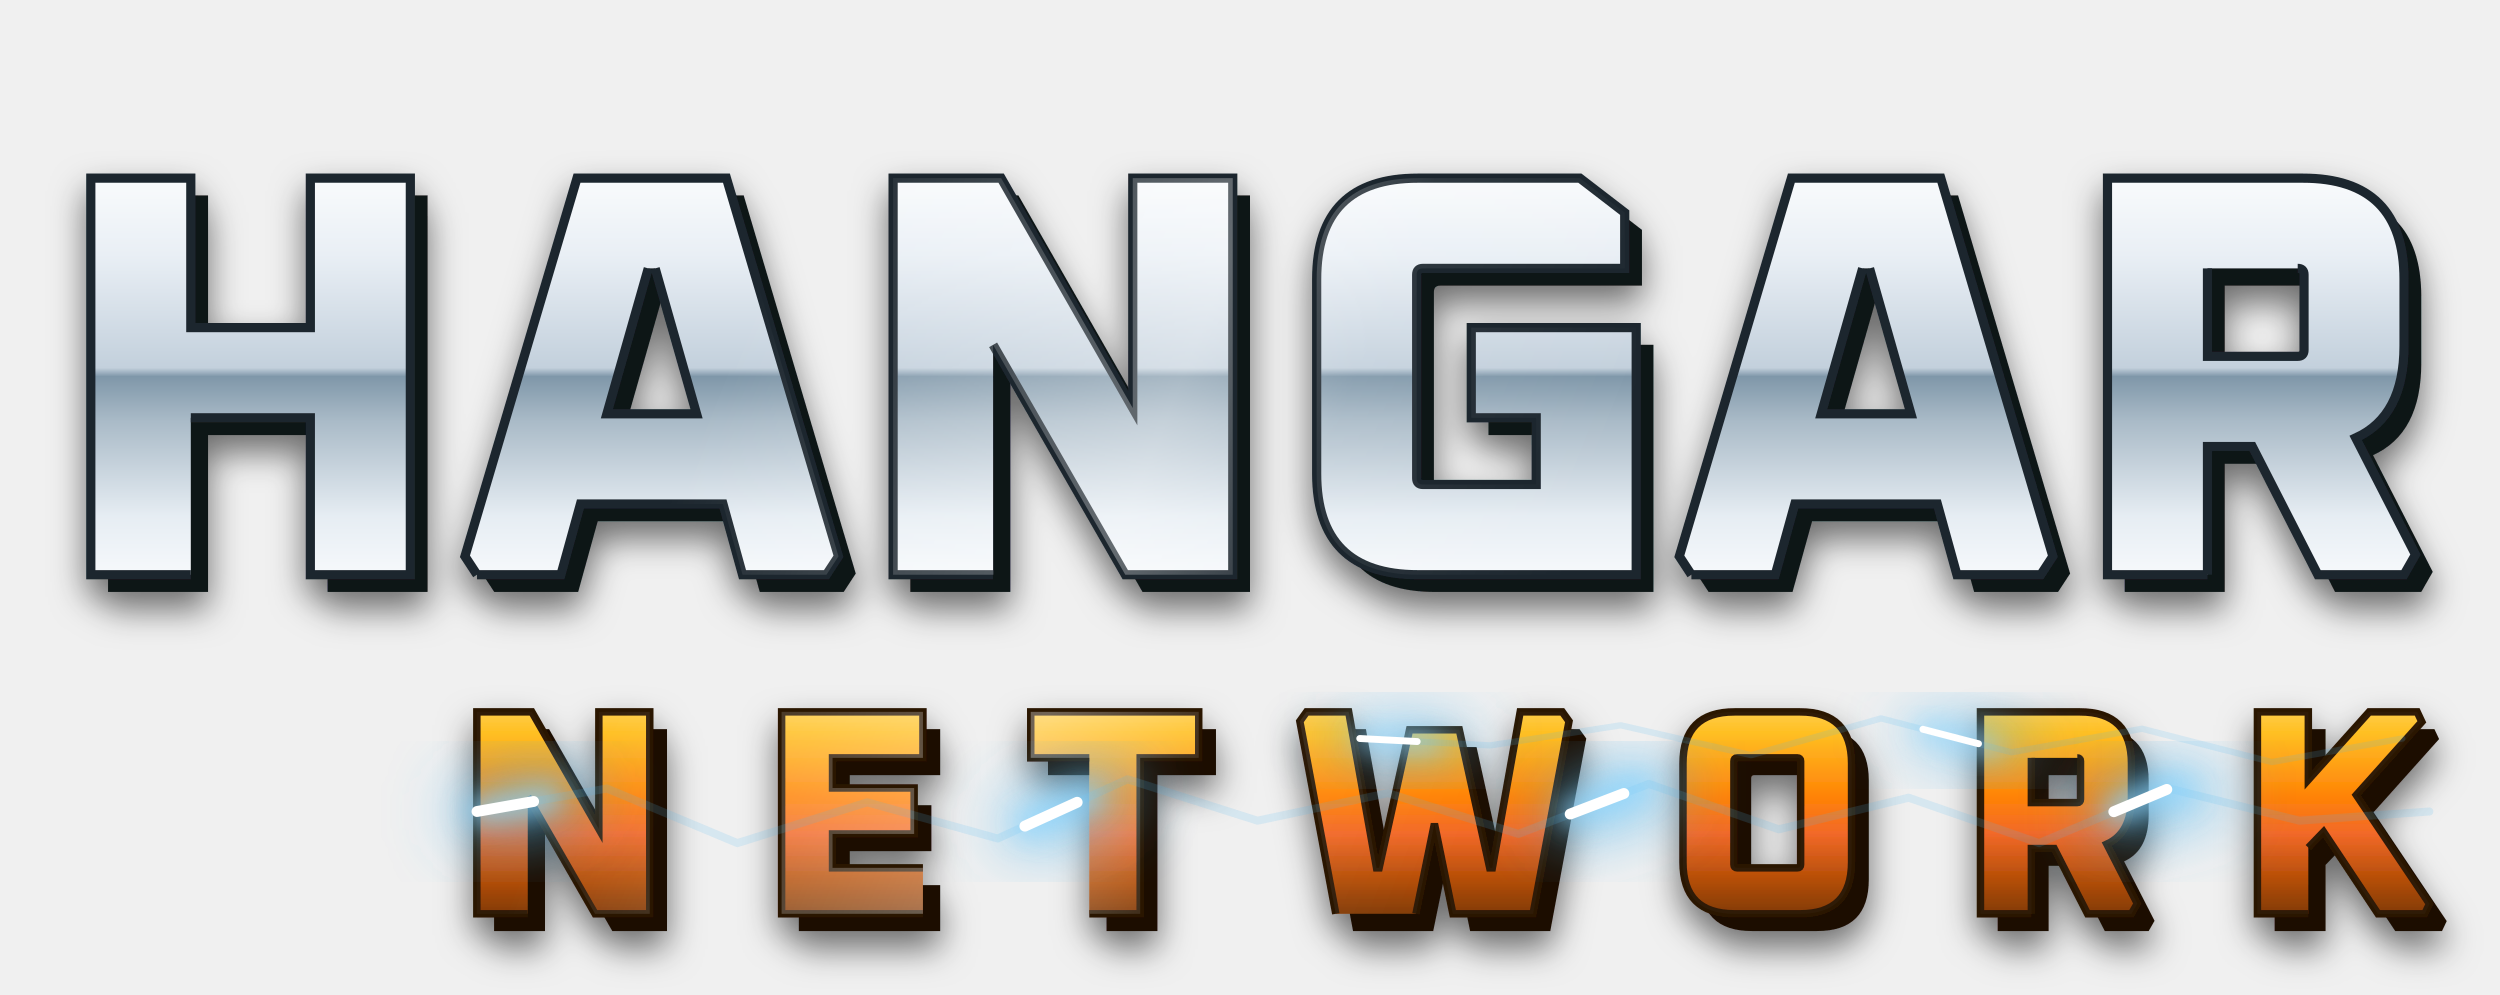
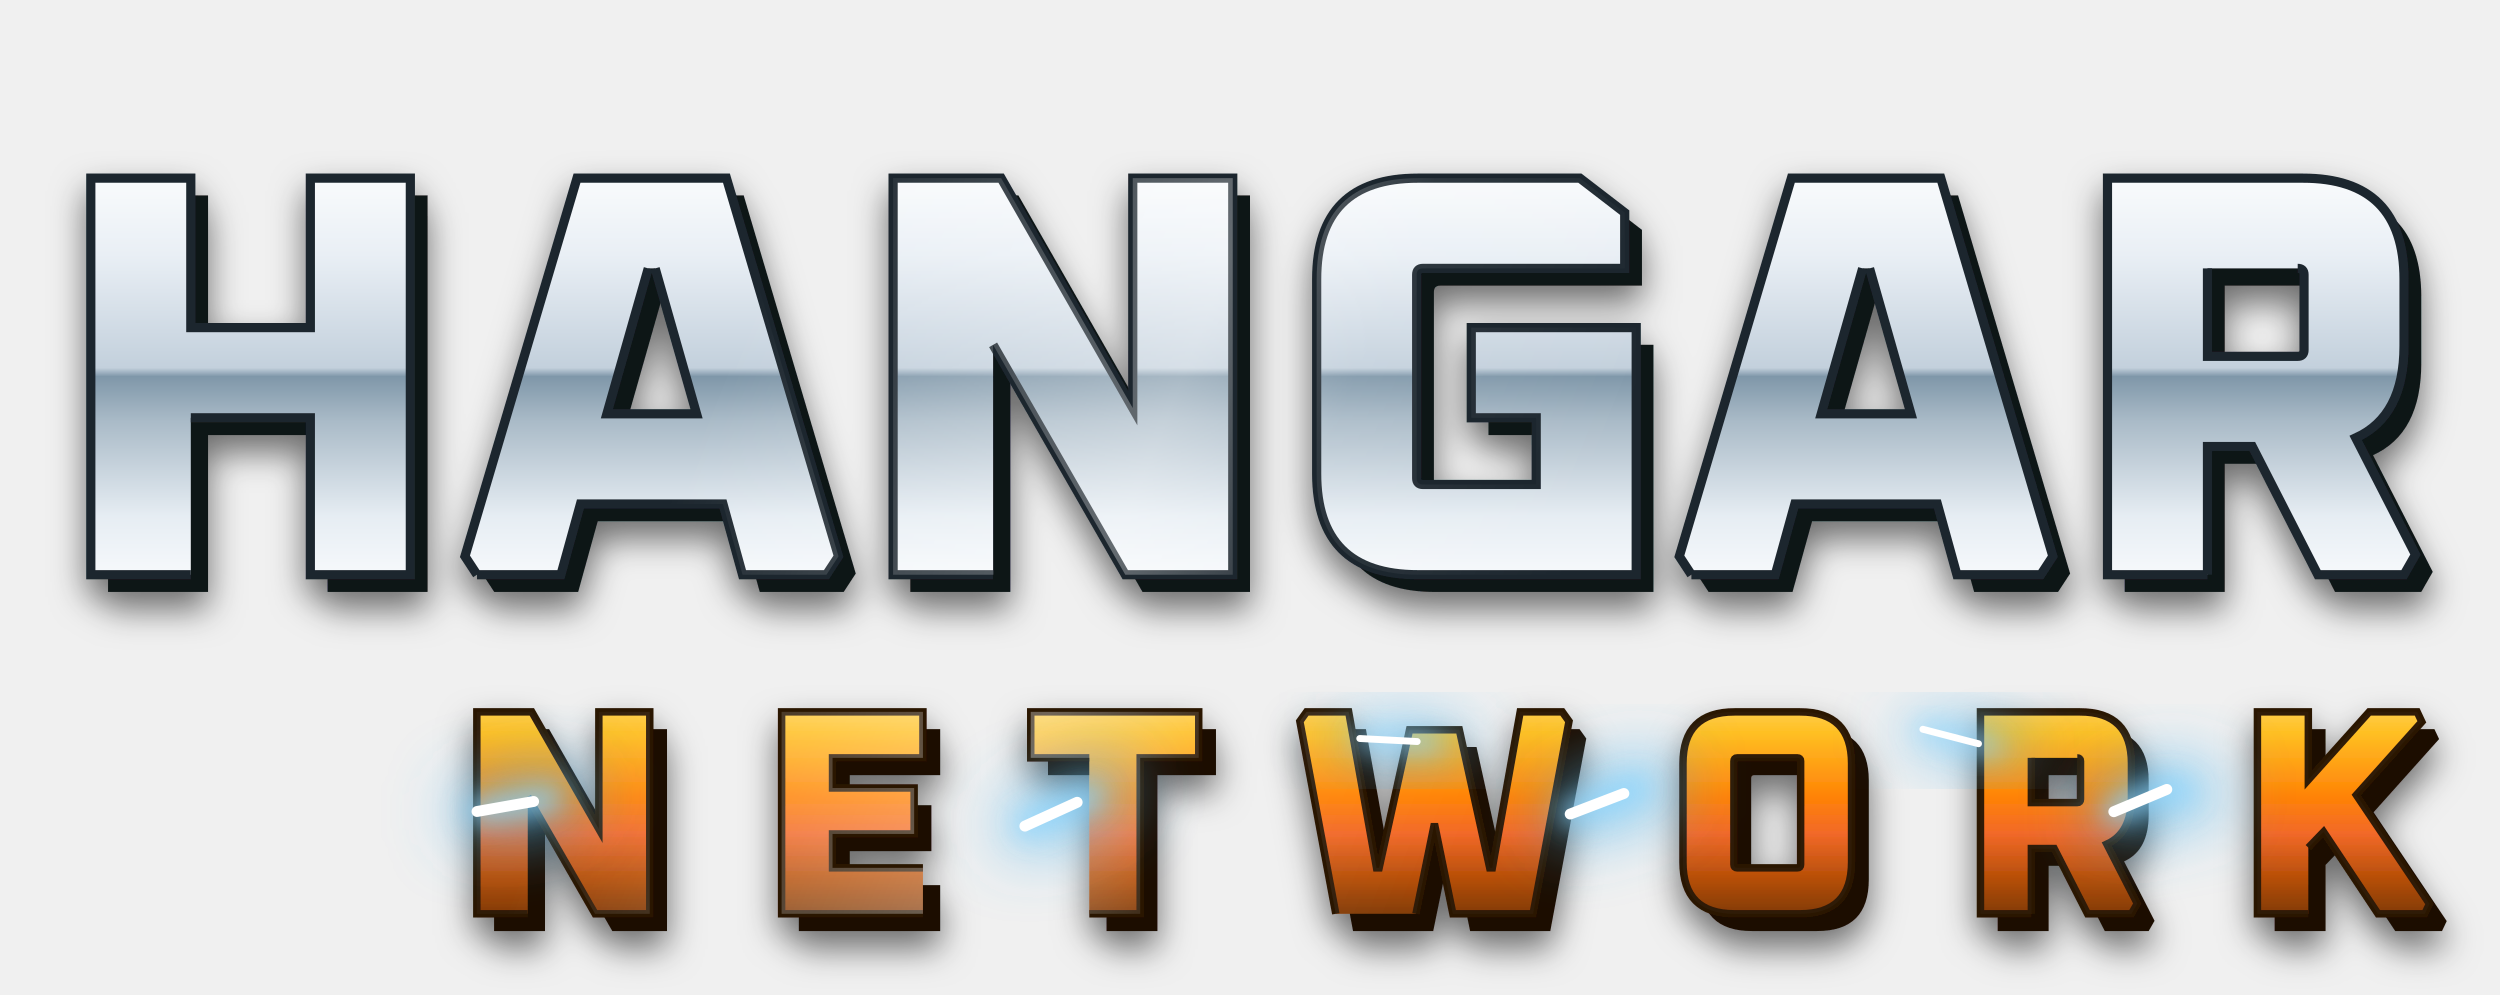
<svg xmlns="http://www.w3.org/2000/svg" viewBox="0 0 435 173" role="img" aria-label="HANGAR NETWORK — electric">
  <style>
.pl{animation:tr 5.53s linear infinite}
.halo{stroke:#4fb6f0;stroke-width:7;stroke-dasharray:16 84;filter:url(#fh);animation-name:trh}
.glow{stroke:#8fd8ff;stroke-width:3.2;stroke-dasharray:13 87;filter:url(#fg);animation-name:trg}
.core{stroke:#fff;stroke-width:1.9;stroke-dasharray:10 90}
.b2 .pl{animation-delay:-.062s}
.b2 .halo{stroke-width:5}.b2 .glow{stroke-width:2.1}.b2 .core{stroke-width:1.2}
@keyframes tr{0%{stroke-dashoffset:100;opacity:1}9.55%{stroke-dashoffset:0;opacity:1}10.5%,100%{stroke-dashoffset:0;opacity:0}}
@keyframes trg{0%{stroke-dashoffset:103;opacity:1}9.55%{stroke-dashoffset:3;opacity:1}10.5%,100%{stroke-dashoffset:3;opacity:0}}
@keyframes trh{0%{stroke-dashoffset:106;opacity:1}9.55%{stroke-dashoffset:6;opacity:1}10.5%,100%{stroke-dashoffset:6;opacity:0}}
.brh{stroke:#8fd8ff;stroke-width:2.6;filter:url(#fg)}
.brc{stroke:#fff;stroke-width:1.1}
.brh,.brc{opacity:0;animation:bf 5.53s linear infinite}
.bt{animation-delay:-.062s}
@keyframes bf{0%,8.05%{opacity:0}8.33%{opacity:1}8.62%{opacity:.3}8.91%{opacity:.85}9.8%,100%{opacity:0}}
.sp{opacity:0;transform-box:fill-box;transform-origin:center;animation:pop 5.53s linear infinite}
.s2{animation-delay:-.062s}
.s3{animation-delay:.014s}
@keyframes pop{0%,8.14%{opacity:0;transform:scale(.4)}8.53%{opacity:1;transform:scale(1.3)}9.0%{opacity:.75;transform:scale(1)}9.9%,100%{opacity:0;transform:scale(.7)}}
.chg{animation:ck 5.53s linear infinite;mix-blend-mode:screen}
@keyframes ck{0%,6.7%{opacity:.03}7.95%{opacity:.05}8.43%{opacity:.15}8.81%{opacity:.05}9.2%{opacity:.08}9.55%,100%{opacity:.03}}
.swp{animation:swx 5.53s linear infinite,swo 5.53s linear infinite}
@keyframes swx{0%{transform:translateX(0) skewX(-8deg)}8.24%,100%{transform:translateX(300px) skewX(-8deg)}}
@keyframes swo{0%{opacity:0}.77%{opacity:.15}7.47%{opacity:.15}8.24%,100%{opacity:0}}
@media (prefers-reduced-motion:reduce){
.pl,.brh,.brc,.sp,.chg,.swp{animation:none}
.pl,.swp{display:none}
.trace{opacity:.5}
.brh{opacity:.28}.brc{opacity:.5}
.sp{opacity:.45;transform:none}
.chg{opacity:.04}
}
</style>
  <defs>
    <path id="W1" d="M33.20 100L15.80 100L15.80 31L33.20 31L33.20 57L54 57L54 31L71.40 31L71.40 100L54 100L54 72.70L33.20 72.70M83 100L80.90 96.80L100.40 31L126.40 31L145.90 96.80L143.80 100L129.20 100L125.80 87.70L101 87.70L97.60 100L83 100M112.80 46.70L105.60 72L121.20 72L114 46.70M172.80 100L155.40 100L155.40 31L174.20 31L197.10 71L197.10 31L214.50 31L214.50 100L195.80 100L172.80 60M229.10 82.40L229.10 48.60Q229.10 31 246.70 31L274.90 31L282.70 37L282.70 46.70L247.60 46.70Q246.50 46.70 246.50 47.80L246.50 83.20Q246.50 84.30 247.60 84.30L267.30 84.30L267.30 72.70L256 72.70L256 57L284.70 57L284.70 100L246.70 100Q229.10 100 229.10 82.40M294.30 100L292.20 96.80L311.70 31L337.70 31L357.20 96.80L355.10 100L340.50 100L337.10 87.70L312.30 87.70L308.90 100L294.30 100M324.10 46.70L316.90 72L332.50 72L325.30 46.70M384.10 100L366.70 100L366.70 31L400.70 31Q418.30 31 418.30 48.60L418.30 60.20Q418.30 72.40 409.90 76.20L420.30 96.50L418.30 100L403.30 100L391.90 77.70L384.10 77.70L384.10 100M384.10 46.70L384.10 62L399.80 62Q400.90 62 400.90 60.90L400.90 47.80Q400.90 46.70 399.80 46.70" />
    <path id="W2" d="M91.83 159L82.97 159L82.97 123.87L92.54 123.87L104.20 144.24L104.20 123.87L113.06 123.87L113.06 159L103.54 159L91.83 138.64M160.59 159L136 159L136 123.87L160.59 123.87L160.59 131.87L144.86 131.87L144.86 137.11L159.06 137.11L159.06 145.10L144.86 145.10L144.86 151.01L160.59 151.01M189.54 131.87L179.35 131.87L179.35 123.87L208.58 123.87L208.58 131.87L198.39 131.87L198.39 159L189.54 159M232.43 159L226.17 125.50L227.34 123.87L234.67 123.87L239.51 151.01L239.97 151.01L245.26 126.98L253.92 126.98L259.21 151.01L259.67 151.01L264.51 123.87L271.84 123.87L273.01 125.50L266.75 159L252.80 159L249.59 143.32L246.38 159M292.84 150.04L292.84 132.83Q292.84 123.87 301.80 123.87L313.21 123.87Q322.17 123.87 322.17 132.83L322.17 150.04Q322.17 159 313.21 159L301.80 159Q292.84 159 292.84 150.04M301.70 132.43L301.70 150.45Q301.70 151.01 302.26 151.01L312.75 151.01Q313.31 151.01 313.31 150.45L313.31 132.43Q313.31 131.87 312.75 131.87L302.26 131.87Q301.70 131.87 301.70 132.43M353.46 159L344.60 159L344.60 123.87L361.91 123.87Q370.87 123.87 370.87 132.83L370.87 138.74Q370.87 144.95 366.59 146.88L371.89 157.22L370.87 159L363.23 159L357.43 147.65L353.46 147.65L353.46 159M353.46 131.87L353.46 139.65L361.45 139.65Q362.01 139.65 362.01 139.09L362.01 132.43Q362.01 131.87 361.45 131.87M401.65 159L392.79 159L392.79 123.87L401.65 123.87L401.65 135.68L412.24 123.87L420.59 123.87L421.40 125.60L410 138.33L422.73 157.27L421.91 159L413.77 159L404.30 144.75L401.65 147.49" />
-     <path id="BM" pathLength="100" d="M83.0 141.2L105.6 137.2L128.3 146.7L150.9 139.6L173.6 145.9L196.2 135.6L218.8 142.8L241.5 138L264.2 145.1L286.9 136.4L309.5 144.3L332.1 138.8L354.8 146.7L377.4 137.2L400.1 142.8L422.7 141.2" fill="none" />
+     <path id="BM" pathLength="100" d="M83.0 141.2L105.6 137.2L128.3 146.7L150.9 139.6L173.6 145.9L196.2 135.6L218.8 142.8L241.5 138L264.2 145.1L286.9 136.4L309.5 144.3L332.1 138.8L354.8 146.7L377.4 137.2L400.1 142.8L410.5 150L419 157.3" fill="none" />
    <path id="BU" pathLength="100" d="M236.6 128.5L259.3 129.7L282.0 126.2L304.7 131.4L327.3 125L350.0 130.9L372.7 126.8L395.3 132.6L418.0 128.5" fill="none" />
    <path id="BT" d="M379.1 123.3L390.7 127.1L402.2 118.9L413.9 124.6L422.7 123.3" fill="none" />
    <path id="BB" d="M392.0 156.8L402.2 159.4L412.5 153.6L422.7 156.8" fill="none" />
    <linearGradient id="g1" gradientUnits="userSpaceOnUse" x1="0" y1="26" x2="0" y2="102">
      <stop offset="0" stop-color="#ffffff" />
      <stop offset=".24" stop-color="#e9eff5" />
      <stop offset=".50" stop-color="#c3d0dc" />
      <stop offset=".52" stop-color="#7f97a9" />
      <stop offset=".62" stop-color="#a9bac7" />
      <stop offset=".84" stop-color="#e6edf3" />
      <stop offset="1" stop-color="#f9fbfd" />
    </linearGradient>
    <linearGradient id="g2" gradientUnits="userSpaceOnUse" x1="0" y1="121" x2="0" y2="161">
      <stop offset="0" stop-color="#ffd75e" />
      <stop offset=".16" stop-color="#ffbe1d" />
      <stop offset=".44" stop-color="#ff8000" />
      <stop offset=".60" stop-color="#f26522" />
      <stop offset=".80" stop-color="#b34a00" />
      <stop offset="1" stop-color="#6e2f00" />
    </linearGradient>
    <linearGradient id="spec" gradientUnits="userSpaceOnUse" x1="0" y1="0" x2="435" y2="173">
      <stop offset=".30" stop-color="#fff" stop-opacity="0" />
      <stop offset=".46" stop-color="#fff" stop-opacity=".32" />
      <stop offset=".52" stop-color="#fff" stop-opacity=".08" />
      <stop offset=".62" stop-color="#fff" stop-opacity="0" />
    </linearGradient>
    <linearGradient id="sg" x1="0" y1="0" x2="1" y2="0">
      <stop offset="0" stop-color="#dff2ff" stop-opacity="0" />
      <stop offset=".5" stop-color="#ffffff" stop-opacity=".9" />
      <stop offset="1" stop-color="#dff2ff" stop-opacity="0" />
    </linearGradient>
    <clipPath id="letters">
      <use href="#W1" />
      <use href="#W2" />
    </clipPath>
    <clipPath id="word2">
      <use href="#W2" />
    </clipPath>
    <filter id="ds" x="-8%" y="-12%" width="116%" height="130%">
      <feDropShadow dx="0" dy="3" stdDeviation="3" flood-color="#000" flood-opacity=".55" />
    </filter>
    <filter id="fg" x="-30%" y="-30%" width="160%" height="160%">
      <feGaussianBlur stdDeviation="2.2" />
    </filter>
    <filter id="fh" x="-60%" y="-60%" width="220%" height="220%">
      <feGaussianBlur stdDeviation="6" />
    </filter>
  </defs>
  <g filter="url(#ds)">
    <use href="#W1" transform="translate(3,3)" fill="#0d1216" />
    <use href="#W2" transform="translate(3,3)" fill="#1a0c02" />
    <use href="#W1" fill="url(#g1)" stroke="#1d262e" stroke-width="1.6" />
    <use href="#W2" fill="url(#g2)" stroke="#2c1403" stroke-width="1.3" />
  </g>
  <rect width="435" height="173" fill="url(#spec)" clip-path="url(#letters)" />
  <g clip-path="url(#word2)">
    <rect class="chg" width="435" height="173" fill="#cfeaff" opacity=".03" />
    <rect class="swp" x="83" y="116" width="40" height="52" fill="url(#sg)" opacity="0" />
  </g>
-   <g class="trace" fill="none" stroke="#4fb6f0" stroke-linejoin="round" stroke-linecap="round" opacity=".16">
+   <g class="trace" fill="none" stroke="#4fb6f0" stroke-linejoin="round" stroke-linecap="round" opacity="0">
    <use href="#BM" stroke-width="1.4" />
    <use href="#BU" stroke-width="1.1" />
  </g>
  <g fill="none" stroke-linejoin="round" stroke-linecap="round">
    <g>
      <use href="#BM" class="pl halo" />
      <use href="#BM" class="pl glow" />
      <use href="#BM" class="pl core" />
    </g>
    <g class="b2">
      <use href="#BU" class="pl halo" />
      <use href="#BU" class="pl glow" />
      <use href="#BU" class="pl core" />
    </g>
  </g>
  <g fill="none" stroke-linejoin="round" stroke-linecap="round">
    <use href="#BT" class="brh bt" />
    <use href="#BT" class="brc bt" />
    <use href="#BB" class="brh" />
    <use href="#BB" class="brc" />
  </g>
  <g class="sp s1">
-     <circle cx="422.7" cy="141.2" r="5" fill="#8fd8ff" opacity=".35" />
-     <circle cx="422.7" cy="141.2" r="1.9" fill="#fff" />
+     <circle cx="419" cy="157.3" r="5" fill="#8fd8ff" opacity=".35" />
+     <circle cx="419" cy="157.3" r="1.9" fill="#fff" />
    <path d="M426.1 137.5l4.2-4.4M426.4 144.6l4.6 3.8M423.0 135.4l.9-5.6M423.6 147.3l1.4 5.4" stroke="#dff2ff" stroke-width="1.1" fill="none" stroke-linecap="round" />
  </g>
  <g class="sp s2">
    <circle cx="422.7" cy="123.3" r="3.4" fill="#8fd8ff" opacity=".35" />
    <circle cx="422.7" cy="123.3" r="1.3" fill="#fff" />
    <path d="M425.4 120.4l3.4-3.6M425.6 126l3.8 3" stroke="#dff2ff" stroke-width="1" fill="none" stroke-linecap="round" />
  </g>
  <g class="sp s3">
    <circle cx="422.7" cy="156.8" r="3.6" fill="#8fd8ff" opacity=".35" />
    <circle cx="422.7" cy="156.8" r="1.4" fill="#fff" />
    <path d="M425.5 159.5l3.5 3.2M425.6 153.9l3.9-2.6" stroke="#dff2ff" stroke-width="1" fill="none" stroke-linecap="round" />
  </g>
</svg>
